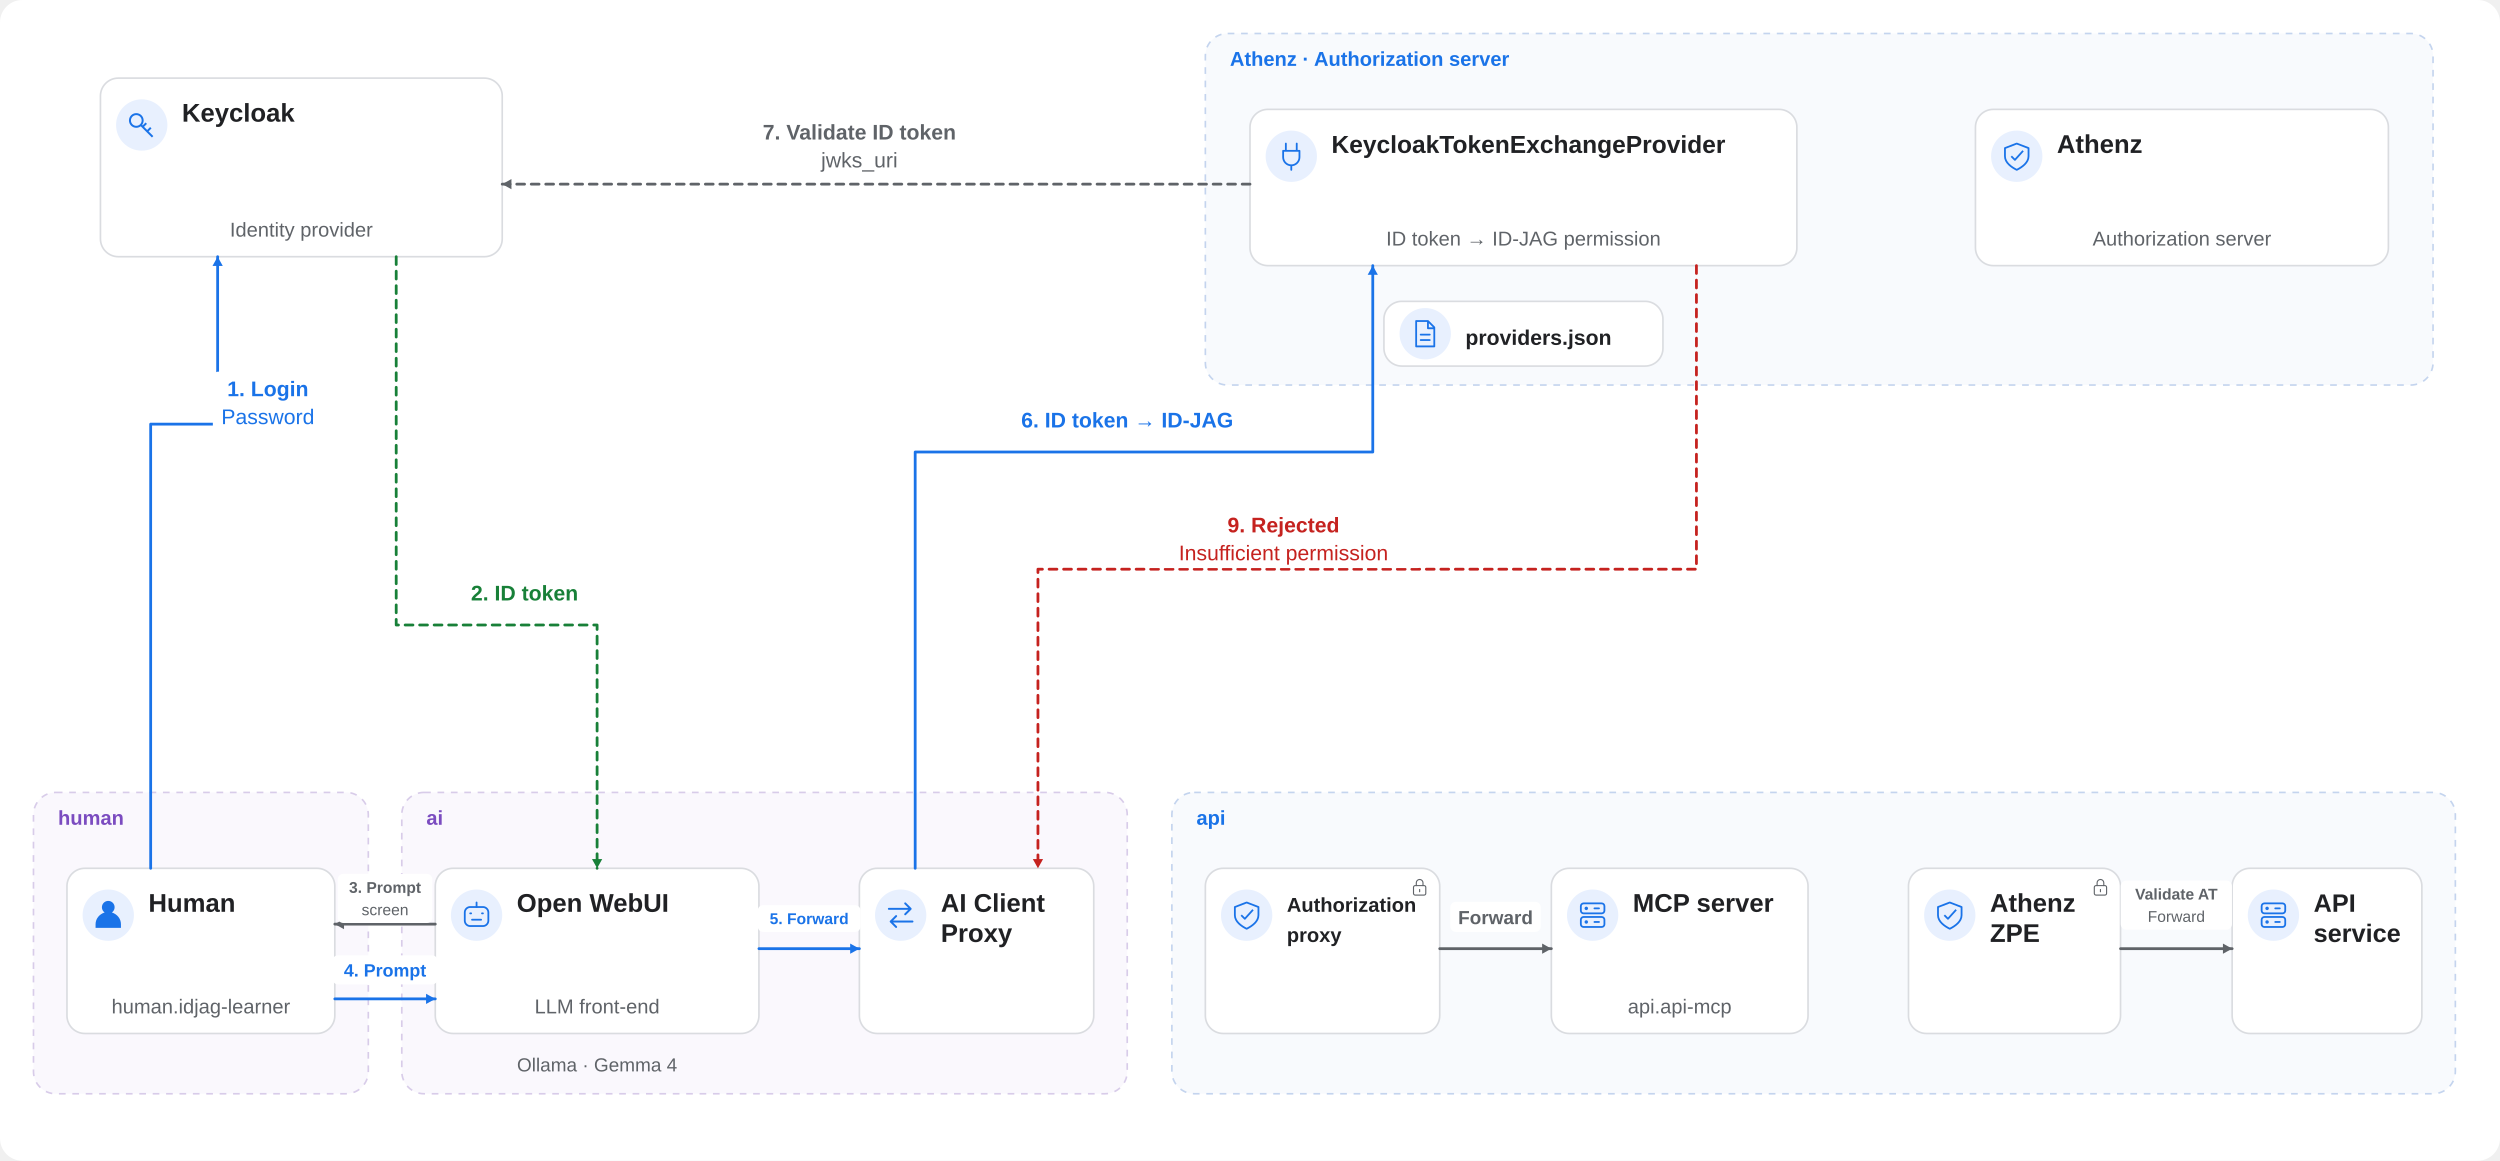
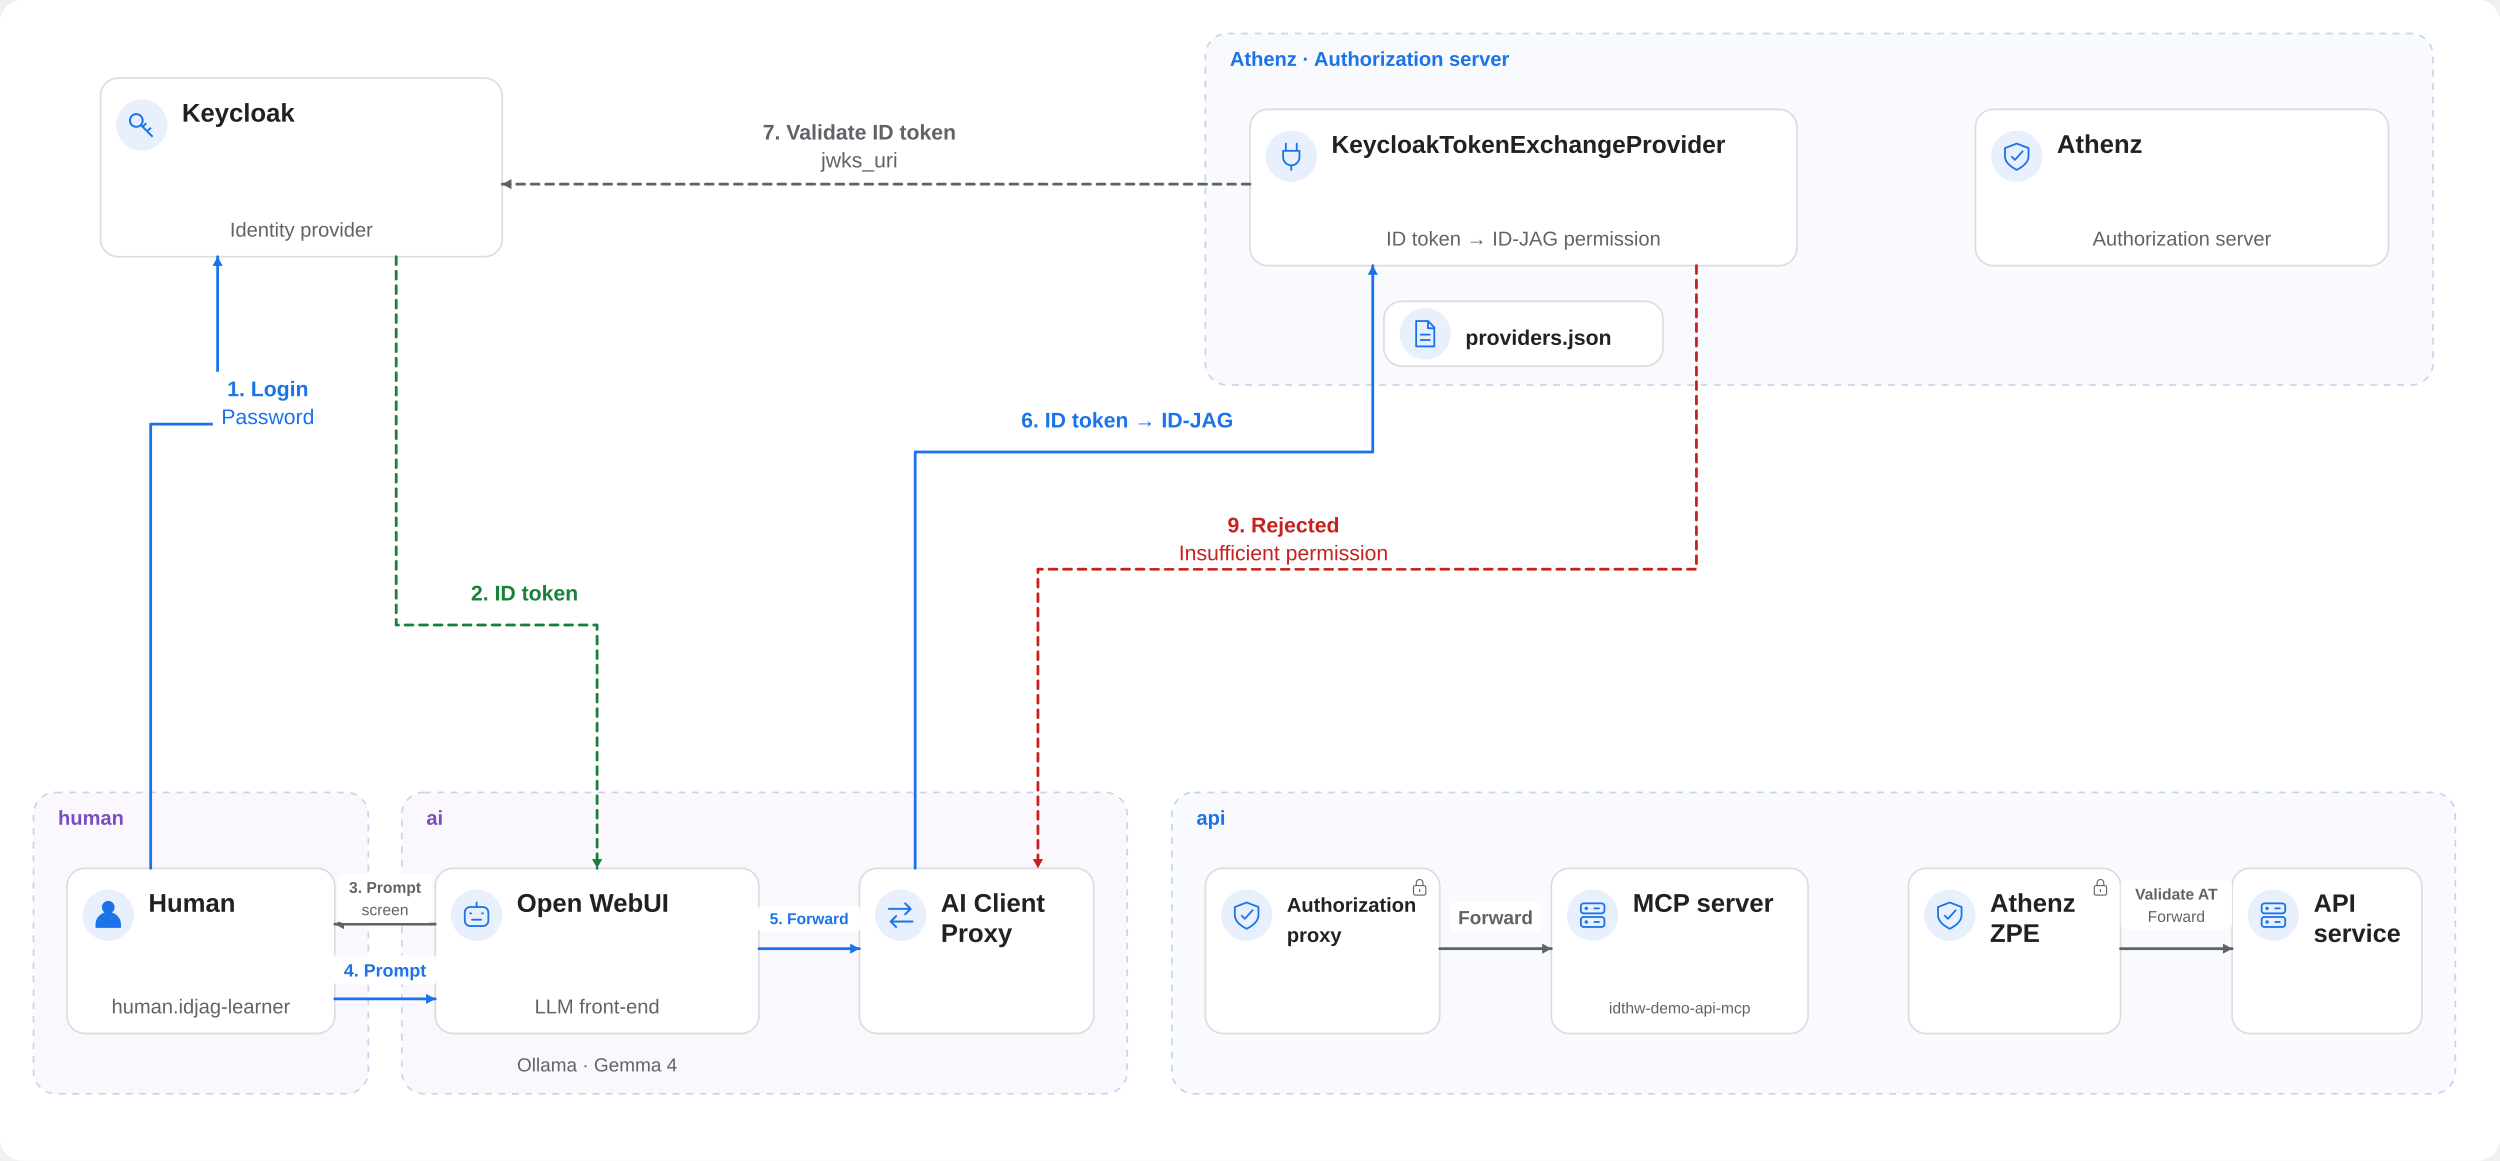
<svg xmlns="http://www.w3.org/2000/svg" width="2240" height="1040" viewBox="0 0 2240 1040" role="img" aria-labelledby="title description">
  <defs>
    <marker id="arrow-blue" viewBox="0 0 12 12" refX="10" refY="6" markerWidth="11" markerHeight="11" markerUnits="userSpaceOnUse" orient="auto">
      <path d="m1 1 9 5-9 5Z" fill="#1a73e8" />
    </marker>
    <marker id="arrow-green" viewBox="0 0 12 12" refX="10" refY="6" markerWidth="11" markerHeight="11" markerUnits="userSpaceOnUse" orient="auto">
      <path d="m1 1 9 5-9 5Z" fill="#188038" />
    </marker>
    <marker id="arrow-red" viewBox="0 0 12 12" refX="10" refY="6" markerWidth="11" markerHeight="11" markerUnits="userSpaceOnUse" orient="auto">
      <path d="m1 1 9 5-9 5Z" fill="#c5221f" />
    </marker>
    <marker id="arrow-gray" viewBox="0 0 12 12" refX="10" refY="6" markerWidth="11" markerHeight="11" markerUnits="userSpaceOnUse" orient="auto">
      <path d="m1 1 9 5-9 5Z" fill="#5f6368" />
    </marker>
    <marker id="arrow-purple" viewBox="0 0 12 12" refX="10" refY="6" markerWidth="11" markerHeight="11" markerUnits="userSpaceOnUse" orient="auto">
      <path d="m1 1 9 5-9 5Z" fill="#7b4cc0" />
    </marker>
    <g id="human" fill="currentColor">
      <path d="M12 13a7 7 0 1 1 8 0c6 2 10 7 10 13v4H2v-4c0-6 4-11 10-13Z" />
    </g>
    <g id="server" fill="none" stroke="currentColor" stroke-width="2" stroke-linecap="round">
      <rect x="3" y="3" width="26" height="11" rx="3" />
      <rect x="3" y="18" width="26" height="11" rx="3" />
      <path d="M18 8.5h5m-5 15h5" />
      <circle cx="9" cy="8.5" r="1" />
      <circle cx="9" cy="23.5" r="1" />
    </g>
    <g id="shield" fill="none" stroke="currentColor" stroke-width="2" stroke-linejoin="round">
      <path d="M16 2 29 7v9c0 7-7 12-13 15C10 28 3 23 3 16V7Z" />
      <path d="m10 16 4 4 9-10" />
    </g>
    <g id="key" fill="none" stroke="currentColor" stroke-width="2.2" stroke-linejoin="round">
      <circle cx="10" cy="11" r="7" />
      <path d="m15 16 13 13m-6-6 4-4m-9-1 4-4" />
    </g>
    <g id="agent" fill="none" stroke="currentColor" stroke-width="2" stroke-linecap="round">
      <rect x="3" y="7" width="26" height="21" rx="6" />
      <path d="M16 7V2m-5 19h10M9 14h1m12 0h1" />
    </g>
    <g id="exchange" fill="none" stroke="currentColor" stroke-width="2.2" stroke-linecap="round" stroke-linejoin="round">
      <path d="M3 9h24m-6-6 6 6-6 6M29 23H5m6-6-6 6 6 6" />
    </g>
    <g id="plugin" fill="none" stroke="currentColor" stroke-width="2" stroke-linecap="round" stroke-linejoin="round">
      <path d="M10 2v8m12-8v8M7 10h18v7a9 9 0 0 1-18 0Zm9 16v5" />
    </g>
    <g id="file" fill="none" stroke="currentColor" stroke-width="2" stroke-linecap="round" stroke-linejoin="round">
      <path d="M6 2h13l7 7v21H6Zm13 0v8h7M11 17h10m-10 6h10" />
    </g>
    <g id="lock" fill="none" stroke="currentColor" stroke-width="2" stroke-linecap="round">
      <rect x="5" y="13" width="22" height="17" rx="3" />
      <path d="M10 13V8a6 6 0 0 1 12 0v5m-6 7v4" />
    </g>
  </defs>
  <rect width="2240" height="1040" rx="20" fill="#fff" />
  <g font-family="Arial, Helvetica, sans-serif">
    <rect x="90" y="70" width="360" height="160" rx="16" fill="#fff" stroke="#dadce0" stroke-width="1.5" />
    <circle cx="127" cy="112" r="23" fill="#e8f0fe" />
    <use href="#key" transform="translate(114 99) scale(.8125)" color="#1a73e8" />
    <text x="163" y="109" text-anchor="start" fill="#202124" font-size="23" font-weight="700">Keycloak</text>
    <text x="270" y="212" text-anchor="middle" fill="#5f6368" font-size="18" font-weight="400">Identity provider</text>
    <rect x="1080" y="30" width="1100" height="315" rx="20" fill="#f8fafd" stroke="#c4d4ee" stroke-width="1.5" stroke-dasharray="6 6" />
    <text x="1102" y="59" text-anchor="start" fill="#1a73e8" font-size="18" font-weight="600">Athenz · Authorization server</text>
    <rect x="1120" y="98" width="490" height="140" rx="16" fill="#fff" stroke="#dadce0" stroke-width="1.5" />
    <circle cx="1157" cy="140" r="23" fill="#e8f0fe" />
    <use href="#plugin" transform="translate(1144 127) scale(.8125)" color="#1a73e8" />
    <text x="1193" y="137" text-anchor="start" fill="#202124" font-size="22" font-weight="700">KeycloakTokenExchangeProvider</text>
    <text x="1365" y="220" text-anchor="middle" fill="#5f6368" font-size="18" font-weight="400">ID token → ID-JAG permission</text>
    <rect x="1770" y="98" width="370" height="140" rx="16" fill="#fff" stroke="#dadce0" stroke-width="1.5" />
    <circle cx="1807" cy="140" r="23" fill="#e8f0fe" />
    <use href="#shield" transform="translate(1794 127) scale(.8125)" color="#1a73e8" />
    <text x="1843" y="137" text-anchor="start" fill="#202124" font-size="23" font-weight="700">Athenz</text>
    <text x="1955" y="220" text-anchor="middle" fill="#5f6368" font-size="18" font-weight="400">Authorization server</text>
    <rect x="1240" y="270" width="250" height="58" rx="16" fill="#fff" stroke="#dadce0" stroke-width="1.5" />
    <circle cx="1277" cy="299" r="23" fill="#e8f0fe" />
    <use href="#file" transform="translate(1264 286) scale(.8125)" color="#1a73e8" />
    <text x="1313" y="309" text-anchor="start" fill="#202124" font-size="19" font-weight="700">providers.json</text>
    <rect x="30" y="710" width="300" height="270" rx="20" fill="#faf8fd" stroke="#d8cce9" stroke-width="1.5" stroke-dasharray="6 6" />
    <text x="52" y="739" text-anchor="start" fill="#7b4cc0" font-size="18" font-weight="600">human</text>
    <rect x="360" y="710" width="650" height="270" rx="20" fill="#faf8fd" stroke="#d8cce9" stroke-width="1.5" stroke-dasharray="6 6" />
    <text x="382" y="739" text-anchor="start" fill="#7b4cc0" font-size="18" font-weight="600">ai</text>
    <rect x="1050" y="710" width="1150" height="270" rx="20" fill="#f8fafd" stroke="#c4d4ee" stroke-width="1.5" stroke-dasharray="6 6" />
    <text x="1072" y="739" text-anchor="start" fill="#1a73e8" font-size="18" font-weight="600">api</text>
    <rect x="60" y="778" width="240" height="148" rx="16" fill="#fff" stroke="#dadce0" stroke-width="1.5" />
    <circle cx="97" cy="820" r="23" fill="#e8f0fe" />
    <use href="#human" transform="translate(84 807) scale(.8125)" color="#1a73e8" />
    <text x="133" y="817" text-anchor="start" fill="#202124" font-size="23" font-weight="700">Human</text>
    <text x="180" y="908" text-anchor="middle" fill="#5f6368" font-size="18" font-weight="400">human.idjag-learner</text>
    <rect x="390" y="778" width="290" height="148" rx="16" fill="#fff" stroke="#dadce0" stroke-width="1.5" />
    <circle cx="427" cy="820" r="23" fill="#e8f0fe" />
    <use href="#agent" transform="translate(414 807) scale(.8125)" color="#1a73e8" />
    <text x="463" y="817" text-anchor="start" fill="#202124" font-size="23" font-weight="700">Open WebUI</text>
    <text x="535" y="908" text-anchor="middle" fill="#5f6368" font-size="18" font-weight="400">LLM front-end</text>
    <text x="535" y="960" text-anchor="middle" fill="#5f6368" font-size="17" font-weight="400">Ollama · Gemma 4</text>
    <rect x="770" y="778" width="210" height="148" rx="16" fill="#fff" stroke="#dadce0" stroke-width="1.5" />
    <circle cx="807" cy="820" r="23" fill="#e8f0fe" />
    <use href="#exchange" transform="translate(794 807) scale(.8125)" color="#1a73e8" />
    <text x="843" y="817" text-anchor="start" fill="#202124" font-size="23" font-weight="700">AI Client</text>
    <text x="843" y="844" text-anchor="start" fill="#202124" font-size="23" font-weight="700">Proxy</text>
    <rect x="1080" y="778" width="210" height="148" rx="16" fill="#fff" stroke="#dadce0" stroke-width="1.5" />
    <circle cx="1117" cy="820" r="23" fill="#e8f0fe" />
    <use href="#shield" transform="translate(1104 807) scale(.8125)" color="#1a73e8" />
    <text x="1153" y="817" text-anchor="start" fill="#202124" font-size="17.997" font-weight="700">Authorization</text>
    <text x="1153" y="844" text-anchor="start" fill="#202124" font-size="17.997" font-weight="700">proxy</text>
    <use href="#lock" transform="translate(1264 787) scale(.5)" color="#5f6368" />
    <rect x="1390" y="778" width="230" height="148" rx="16" fill="#fff" stroke="#dadce0" stroke-width="1.5" />
    <circle cx="1427" cy="820" r="23" fill="#e8f0fe" />
    <use href="#server" transform="translate(1414 807) scale(.8125)" color="#1a73e8" />
    <text x="1463" y="817" text-anchor="start" fill="#202124" font-size="23" font-weight="700">MCP server</text>
-     <text x="1505" y="908" text-anchor="middle" fill="#5f6368" font-size="18" font-weight="400">api.api-mcp</text>
+     <text x="1505" y="908" text-anchor="middle" fill="#5f6368" font-size="14" font-weight="400">idthw-demo-api-mcp</text>
    <rect x="1710" y="778" width="190" height="148" rx="16" fill="#fff" stroke="#dadce0" stroke-width="1.5" />
    <circle cx="1747" cy="820" r="23" fill="#e8f0fe" />
    <use href="#shield" transform="translate(1734 807) scale(.8125)" color="#1a73e8" />
    <text x="1783" y="817" text-anchor="start" fill="#202124" font-size="23" font-weight="700">Athenz</text>
    <text x="1783" y="844" text-anchor="start" fill="#202124" font-size="23" font-weight="700">ZPE</text>
    <use href="#lock" transform="translate(1874 787) scale(.5)" color="#5f6368" />
    <rect x="2000" y="778" width="170" height="148" rx="16" fill="#fff" stroke="#dadce0" stroke-width="1.5" />
    <circle cx="2037" cy="820" r="23" fill="#e8f0fe" />
    <use href="#server" transform="translate(2024 807) scale(.8125)" color="#1a73e8" />
    <text x="2073" y="817" text-anchor="start" fill="#202124" font-size="22.642" font-weight="700">API</text>
    <text x="2073" y="844" text-anchor="start" fill="#202124" font-size="22.642" font-weight="700">service</text>
    <path d="M1290 850 L1390 850" fill="none" stroke="#5f6368" stroke-width="2.5" stroke-linecap="round" stroke-linejoin="round" marker-end="url(#arrow-gray)" />
    <path d="M1900 850 L2000 850" fill="none" stroke="#5f6368" stroke-width="2.5" stroke-linecap="round" stroke-linejoin="round" marker-end="url(#arrow-gray)" />
    <path d="M135 778 L135 380 L195 380 L195 230" fill="none" stroke="#1a73e8" stroke-width="2.5" stroke-linecap="round" stroke-linejoin="round" marker-end="url(#arrow-blue)" />
    <path d="M355 230 L355 560 L535 560 L535 778" fill="none" stroke="#188038" stroke-width="2.5" stroke-linecap="round" stroke-linejoin="round" stroke-dasharray="7 6" marker-end="url(#arrow-green)" />
    <path d="M390 828 L300 828" fill="none" stroke="#5f6368" stroke-width="2.5" stroke-linecap="round" stroke-linejoin="round" marker-end="url(#arrow-gray)" />
    <path d="M300 895 L390 895" fill="none" stroke="#1a73e8" stroke-width="2.5" stroke-linecap="round" stroke-linejoin="round" marker-end="url(#arrow-blue)" />
    <path d="M680 850 L770 850" fill="none" stroke="#1a73e8" stroke-width="2.5" stroke-linecap="round" stroke-linejoin="round" marker-end="url(#arrow-blue)" />
    <path d="M820 778 L820 405 L1230 405 L1230 238" fill="none" stroke="#1a73e8" stroke-width="2.5" stroke-linecap="round" stroke-linejoin="round" marker-end="url(#arrow-blue)" />
    <path d="M1120 165 L450 165" fill="none" stroke="#5f6368" stroke-width="2.5" stroke-linecap="round" stroke-linejoin="round" stroke-dasharray="7 6" marker-end="url(#arrow-gray)" />
    <path d="M1520 238 L1520 510 L930 510 L930 778" fill="none" stroke="#c5221f" stroke-width="2.5" stroke-linecap="round" stroke-linejoin="round" stroke-dasharray="7 6" marker-end="url(#arrow-red)" />
    <rect x="1299.465" y="808" width="81.07" height="27" rx="5" fill="#fff" />
    <text x="1340" y="828" text-anchor="middle" fill="#5f6368" font-size="17" font-weight="600">Forward</text>
    <rect x="1900.19" y="789" width="99.62" height="44" rx="5" fill="#fff" />
    <text x="1950" y="806" text-anchor="middle" fill="#5f6368" font-size="14" font-weight="600">Validate AT</text>
    <text x="1950" y="826" text-anchor="middle" fill="#5f6368" font-size="14">Forward</text>
    <rect x="190.72" y="333" width="98.56" height="54" rx="5" fill="#fff" />
    <text x="240" y="355" text-anchor="middle" fill="#1a73e8" font-size="19" font-weight="600">1. Login</text>
    <text x="240" y="380" text-anchor="middle" fill="#1a73e8" font-size="19">Password</text>
    <rect x="405.615" y="516" width="128.77" height="29" rx="5" fill="#fff" />
    <text x="470" y="538" text-anchor="middle" fill="#188038" font-size="19" font-weight="600">2. ID token</text>
    <rect x="302.61" y="783" width="84.78" height="44" rx="5" fill="#fff" />
    <text x="345" y="800" text-anchor="middle" fill="#5f6368" font-size="14" font-weight="600">3. Prompt</text>
    <text x="345" y="820" text-anchor="middle" fill="#5f6368" font-size="14">screen</text>
    <rect x="297.84" y="856" width="94.32" height="26" rx="5" fill="#fff" />
    <text x="345" y="875" text-anchor="middle" fill="#1a73e8" font-size="16" font-weight="600">4. Prompt</text>
    <rect x="678.9" y="811" width="92.2" height="24" rx="5" fill="#fff" />
    <text x="725" y="828" text-anchor="middle" fill="#1a73e8" font-size="14" font-weight="600">5. Forward</text>
    <rect x="900.3" y="361" width="219.4" height="29" rx="5" fill="#fff" />
    <text x="1010" y="383" text-anchor="middle" fill="#1a73e8" font-size="19" font-weight="600">6. ID token → ID-JAG</text>
    <rect x="660.3" y="103" width="219.4" height="54" rx="5" fill="#fff" />
    <text x="770" y="125" text-anchor="middle" fill="#5f6368" font-size="19" font-weight="600">7. Validate ID token</text>
    <text x="770" y="150" text-anchor="middle" fill="#5f6368" font-size="19">jwks_uri</text>
    <rect x="1025.195" y="455" width="249.61" height="54" rx="5" fill="#fff" />
    <text x="1150" y="477" text-anchor="middle" fill="#c5221f" font-size="19" font-weight="600">9. Rejected</text>
    <text x="1150" y="502" text-anchor="middle" fill="#c5221f" font-size="19">Insufficient permission</text>
  </g>
</svg>
